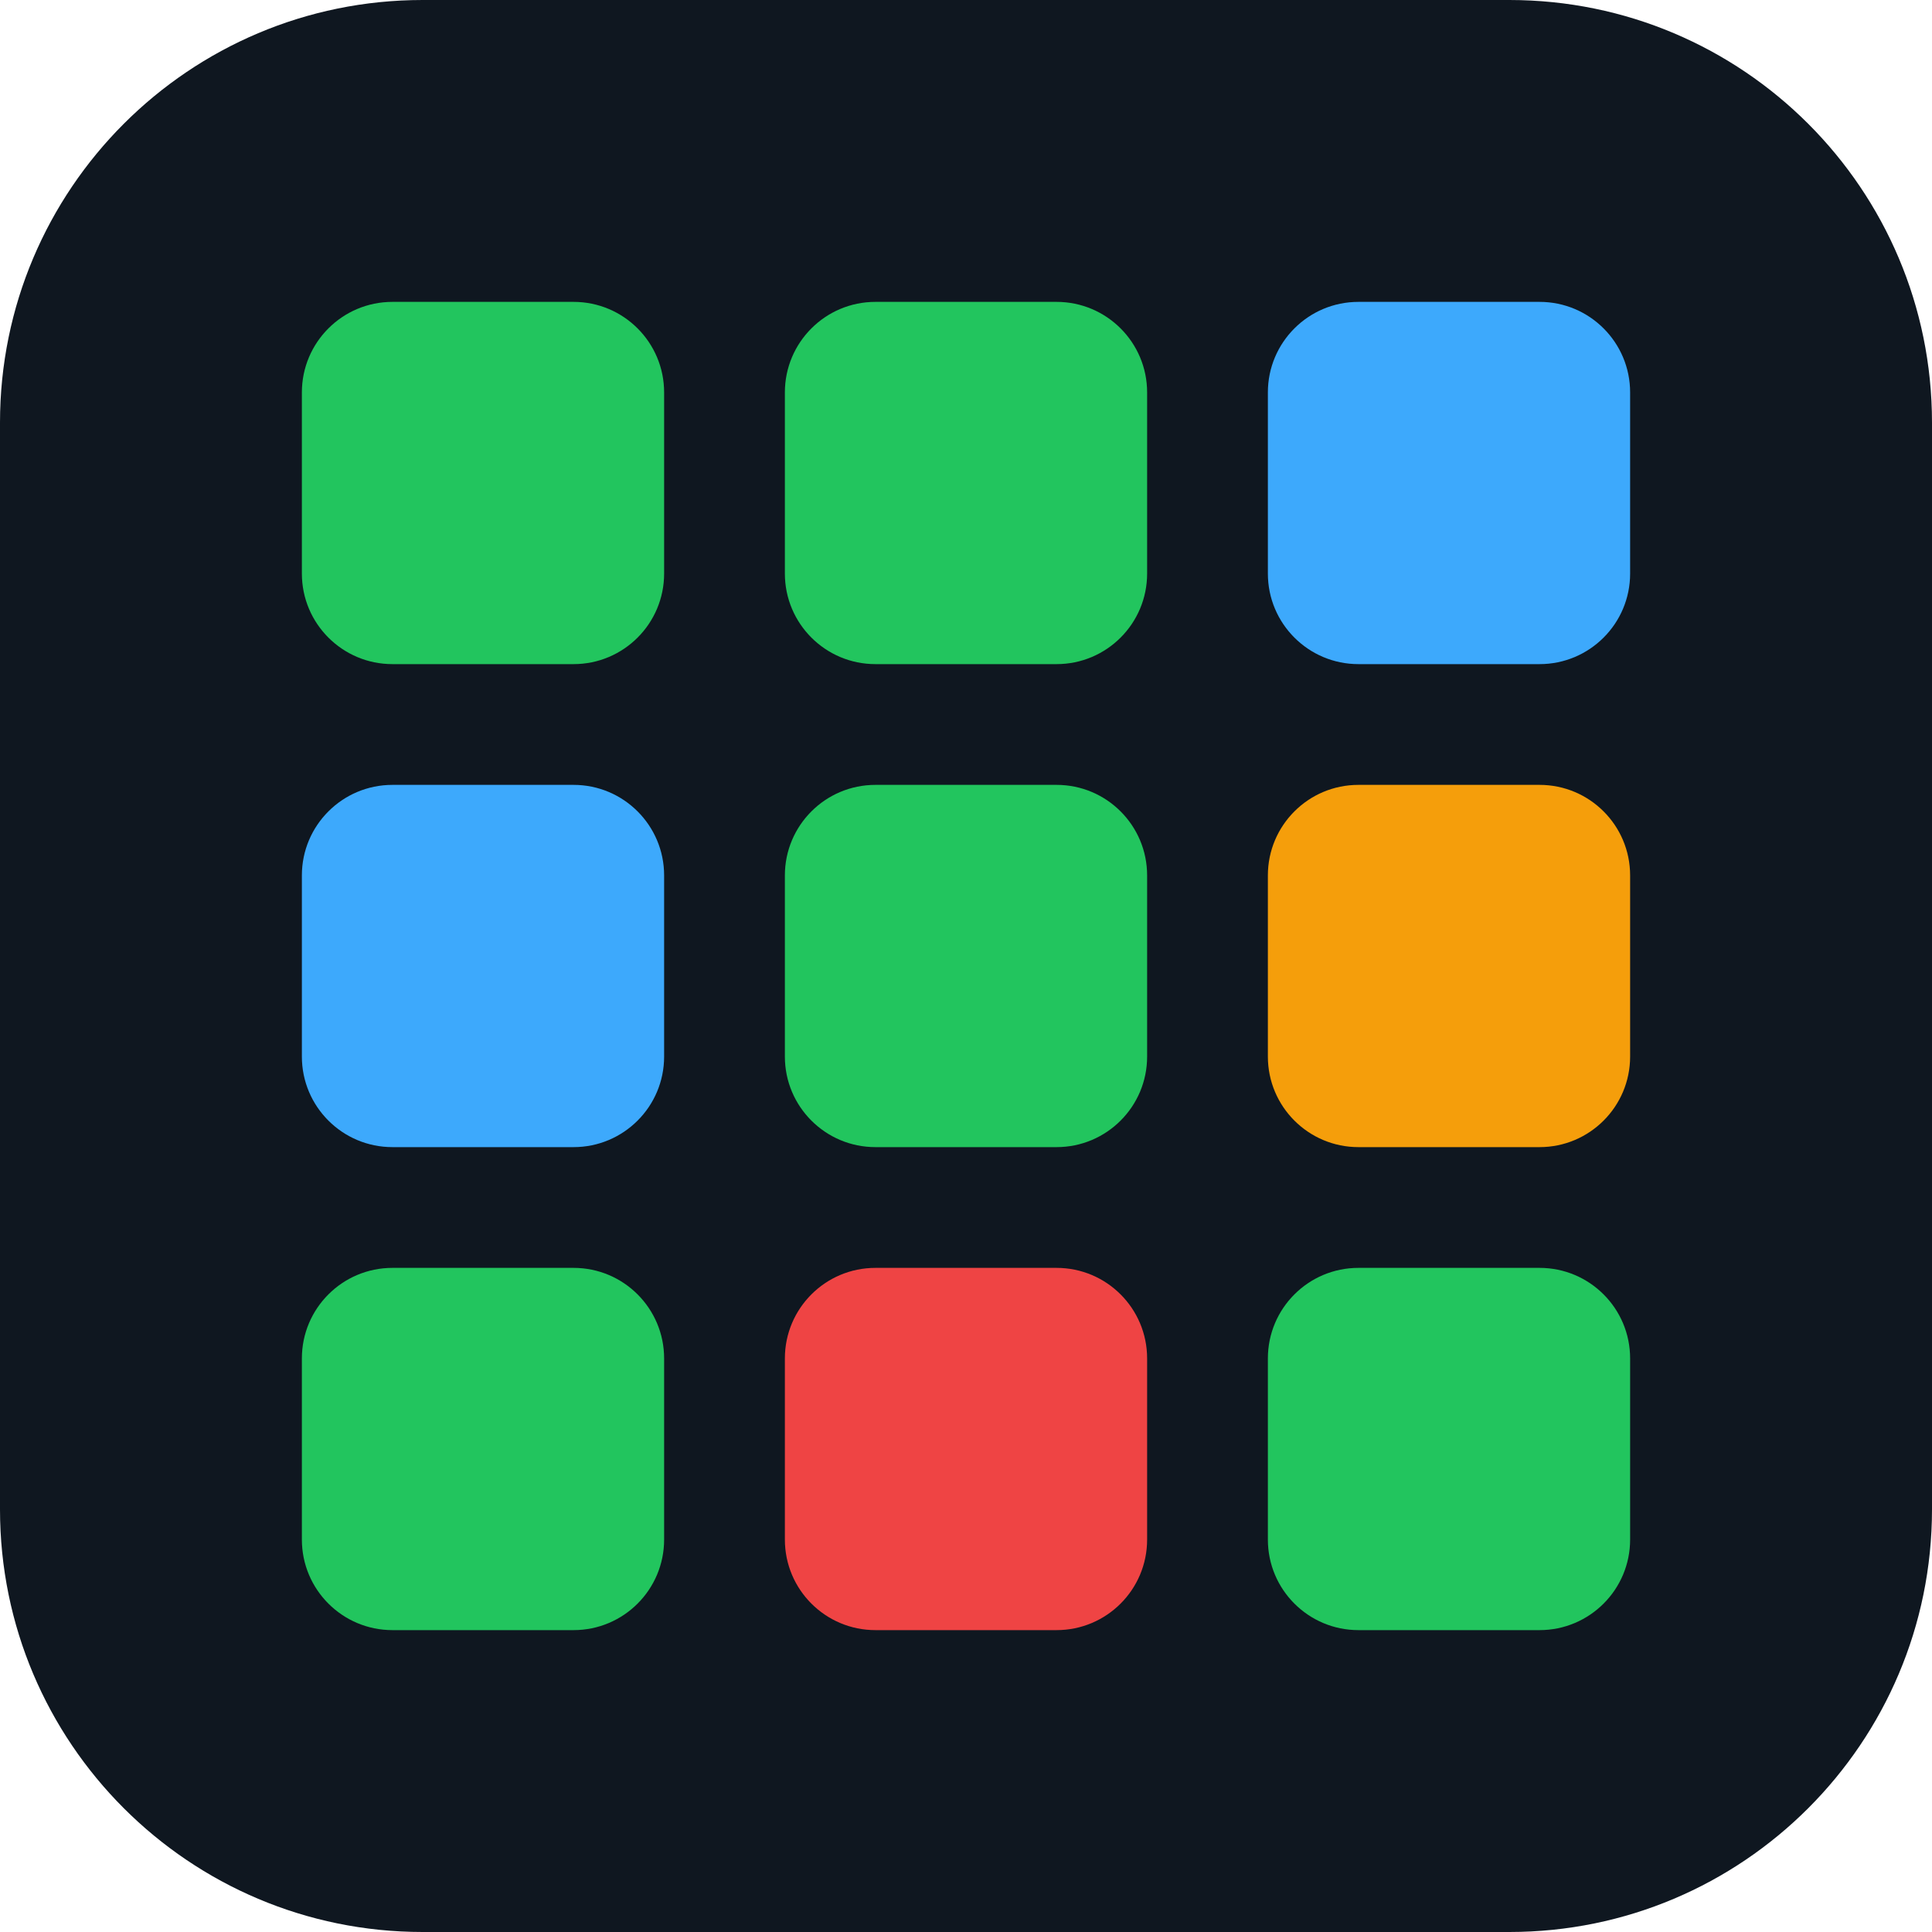
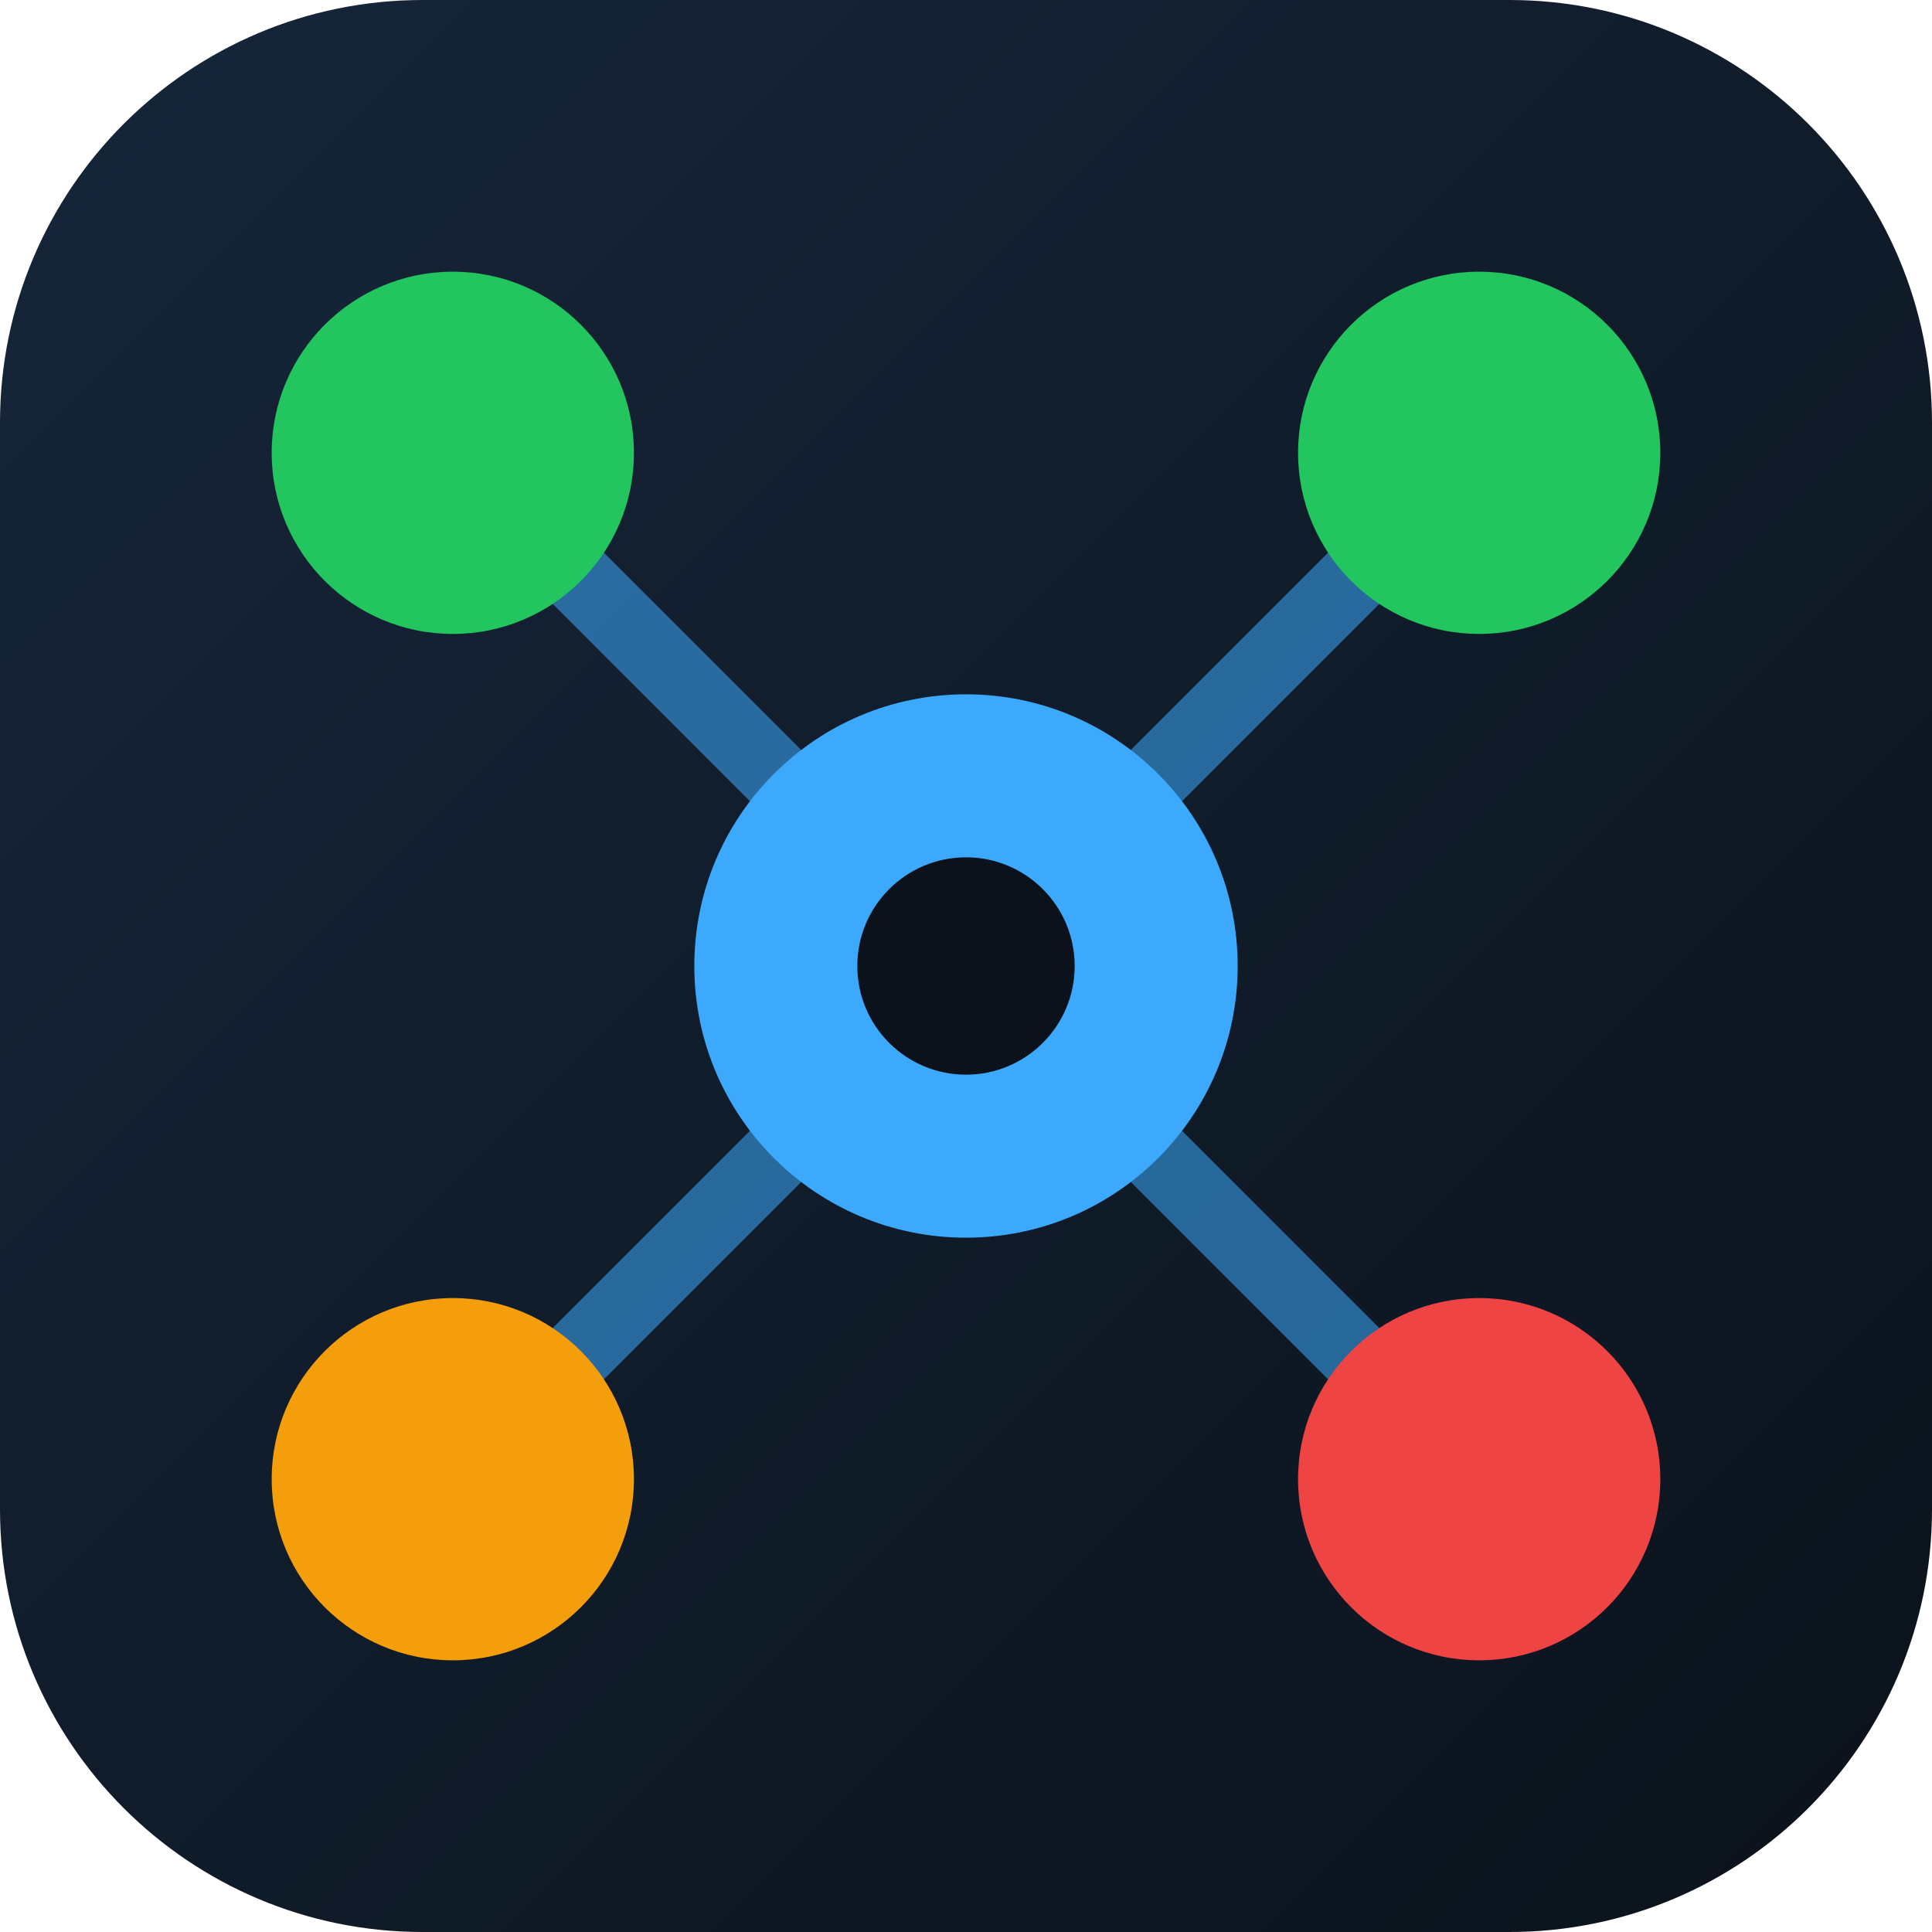
<svg xmlns="http://www.w3.org/2000/svg" viewBox="0 0 64 64">
-   <rect width="64" height="64" rx="14" fill="#0f1720" />
-   <rect x="10" y="10" width="12" height="12" rx="3" fill="#22c55e" />
-   <rect x="26" y="10" width="12" height="12" rx="3" fill="#22c55e" />
-   <rect x="42" y="10" width="12" height="12" rx="3" fill="#3da9fc" />
-   <rect x="10" y="26" width="12" height="12" rx="3" fill="#3da9fc" />
-   <rect x="26" y="26" width="12" height="12" rx="3" fill="#22c55e" />
-   <rect x="42" y="26" width="12" height="12" rx="3" fill="#f59e0b" />
-   <rect x="10" y="42" width="12" height="12" rx="3" fill="#22c55e" />
-   <rect x="26" y="42" width="12" height="12" rx="3" fill="#ef4444" />
-   <rect x="42" y="42" width="12" height="12" rx="3" fill="#22c55e" />
+   <defs>
+     <linearGradient id="bg" x1="0" y1="0" x2="1" y2="1">
+       <stop offset="0" stop-color="#16263a" />
+       <stop offset="1" stop-color="#0b121b" />
+     </linearGradient>
+   </defs>
+   <rect width="64" height="64" rx="14" fill="url(#bg)" />
+   <g stroke="#3da9fc" stroke-width="2.4" stroke-linecap="round" opacity=".55">
+     <path d="M32 32 L15 15 M32 32 L49 15 M32 32 L15 49 M32 32 L49 49" />
+   </g>
+   <circle cx="32" cy="32" r="9" fill="#3da9fc" />
+   <circle cx="32" cy="32" r="3.6" fill="#0b121b" />
+   <circle cx="15" cy="15" r="6" fill="#22c55e" />
+   <circle cx="49" cy="15" r="6" fill="#22c55e" />
+   <circle cx="15" cy="49" r="6" fill="#f59e0b" />
+   <circle cx="49" cy="49" r="6" fill="#ef4444" />
</svg>
